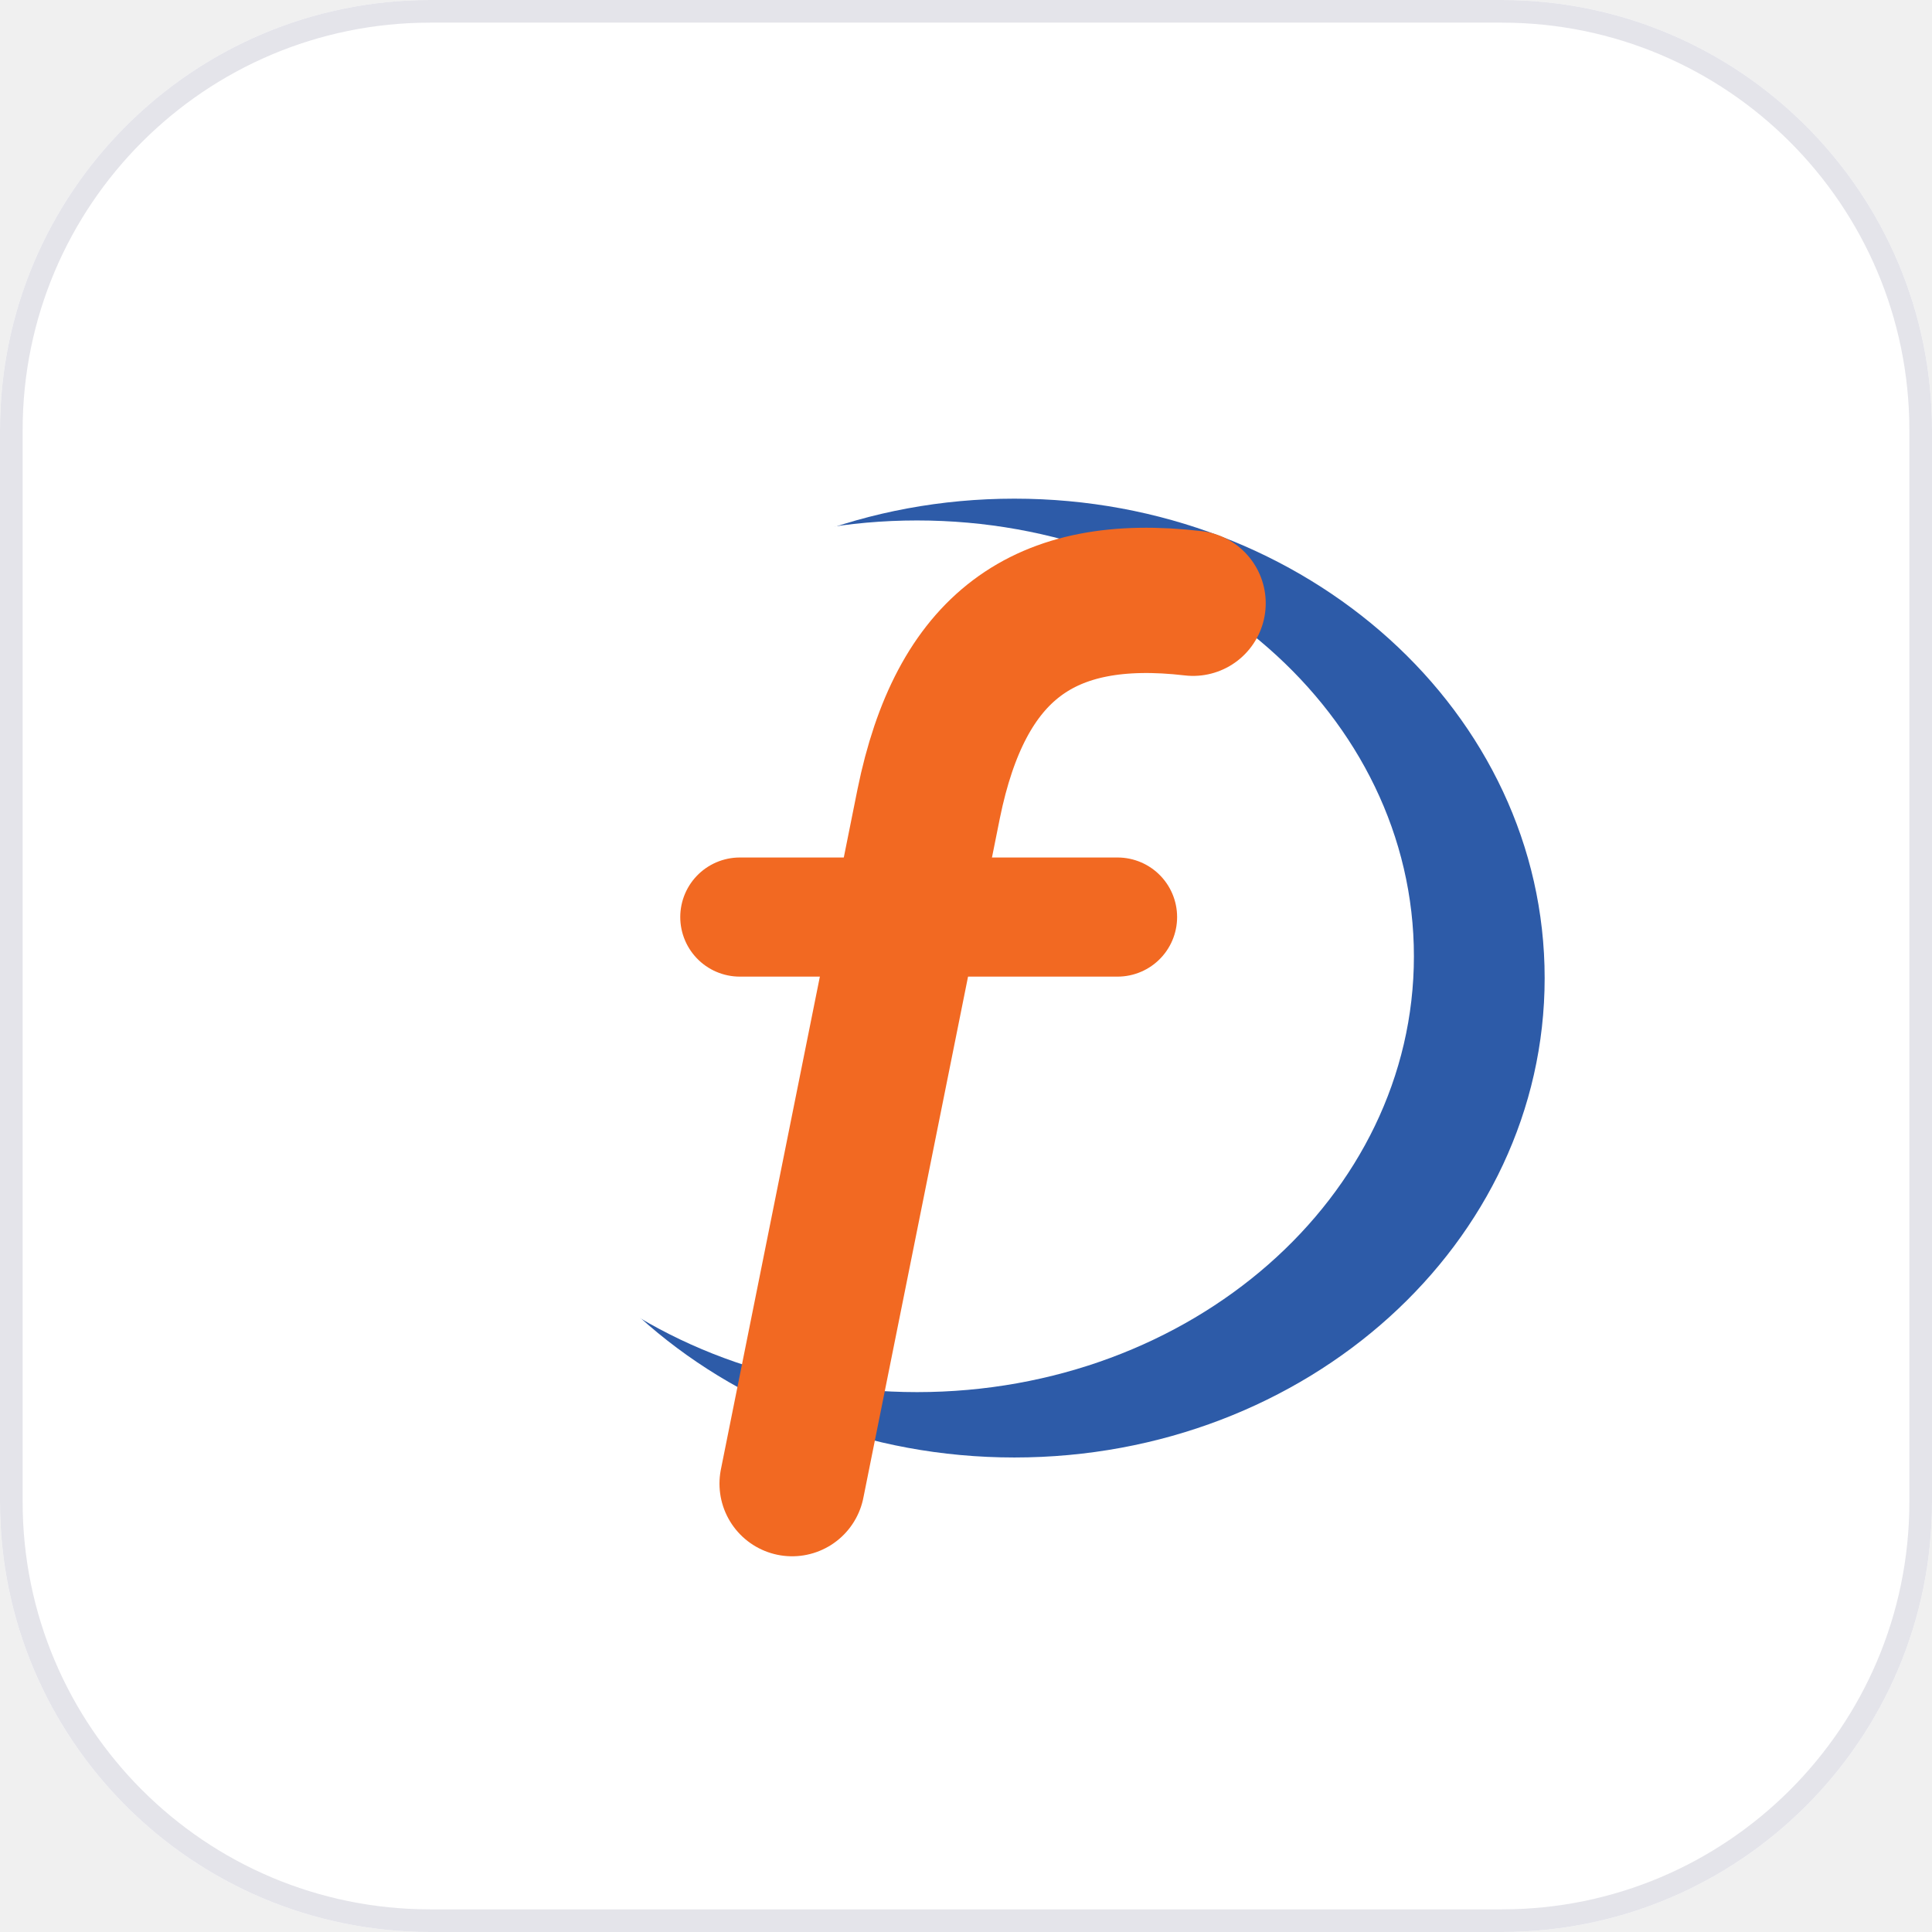
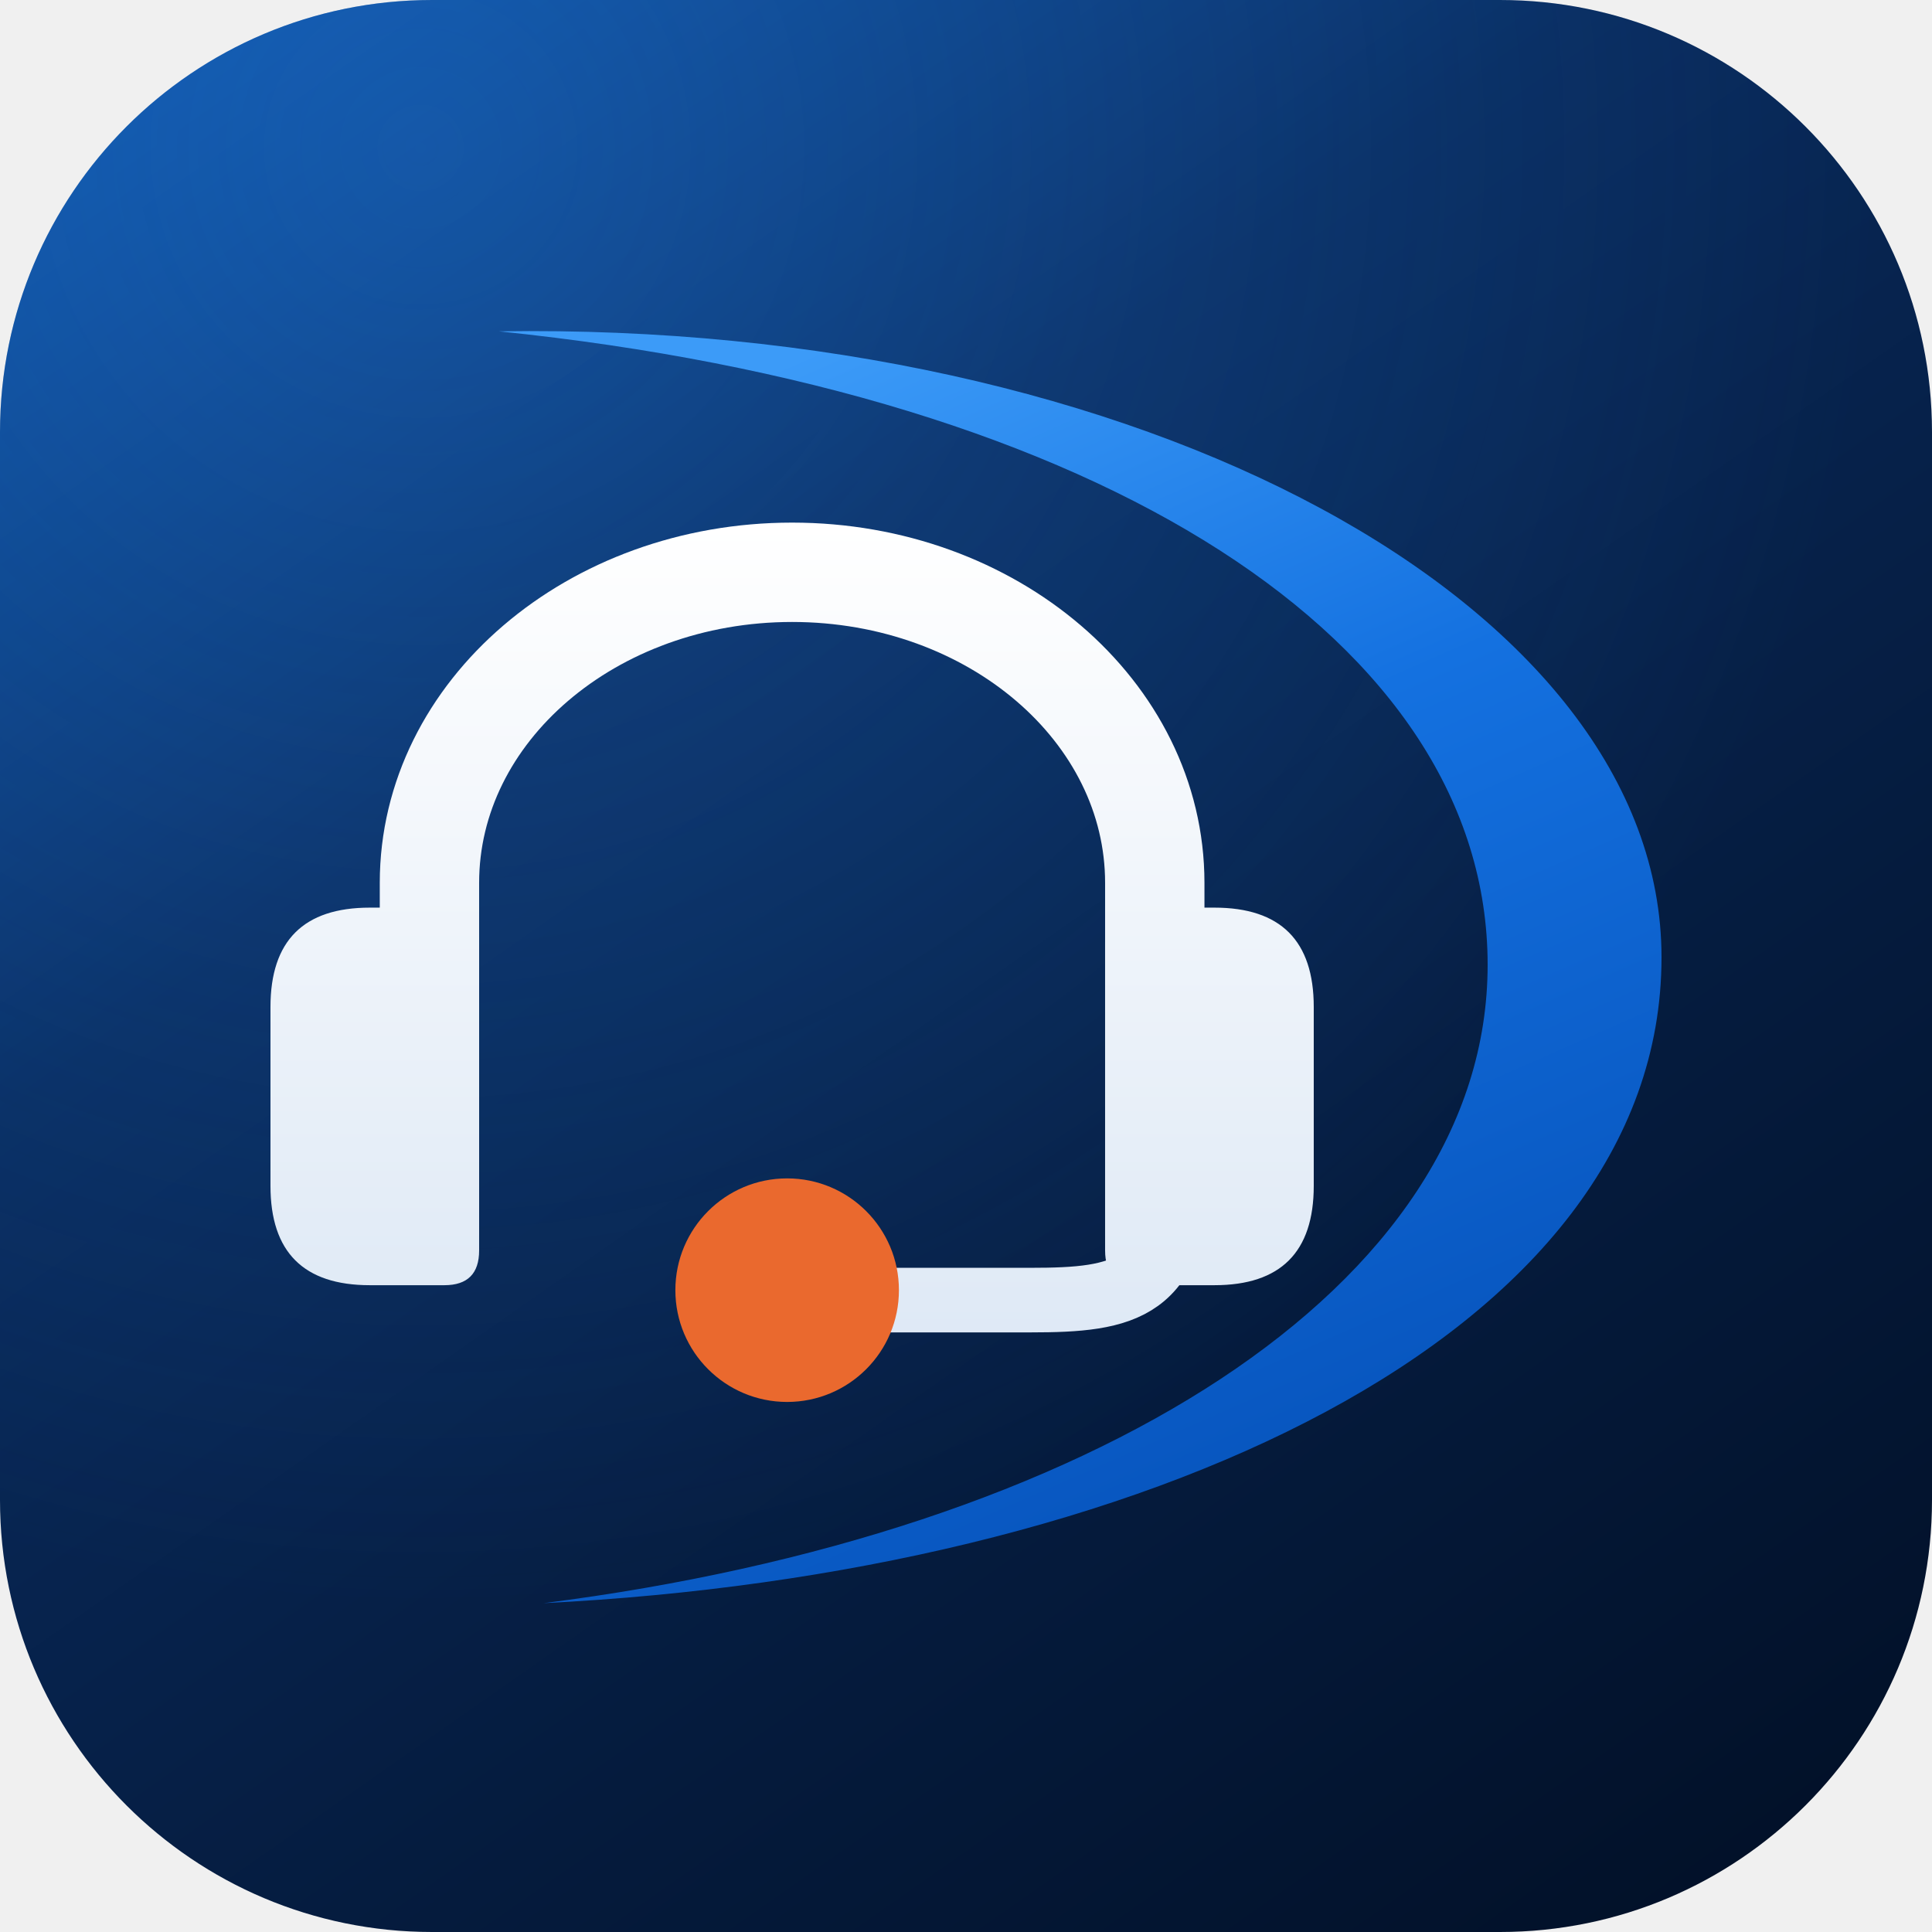
- <svg xmlns="http://www.w3.org/2000/svg" viewBox="0 0 1024 1024">
-   <rect x="0" y="0" width="1024" height="1024" rx="228" fill="#ffffff" />
-   <rect x="6" y="6" width="1012" height="1012" rx="222" fill="none" stroke="#e4e4ea" stroke-width="12" />
-   <g transform="translate(118 118) scale(0.77)">
-     <mask id="cres">
-       <rect x="-200" y="-200" width="1400" height="1400" fill="black" />
-       <ellipse cx="545" cy="520" rx="365" ry="330" fill="white" />
-       <ellipse cx="478" cy="505" rx="342" ry="300" fill="black" />
-     </mask>
-     <rect x="-200" y="-200" width="1400" height="1400" fill="#2D5BA8" mask="url(#cres)" />
-     <g fill="none" stroke="#F26922" stroke-linecap="round">
-       <path stroke-width="100" d="M 392 868 L 486 400 C 508 292 565 250 668 262" />
-       <path stroke-width="82" d="M 356 478 L 616 478" />
-     </g>
+ <svg xmlns="http://www.w3.org/2000/svg" viewBox="0 0 1024 1024" width="1024" height="1024">
+   <defs>
+     <linearGradient id="tbg" x1="0.15" y1="0" x2="0.85" y2="1">
+       <stop offset="0" stop-color="#0C4E9E" />
+       <stop offset="0.32" stop-color="#082A5C" />
+       <stop offset="0.7" stop-color="#051B3D" />
+       <stop offset="1" stop-color="#021129" />
+     </linearGradient>
+     <radialGradient id="tgl" cx="0.22" cy="0.08" r="0.75">
+       <stop offset="0" stop-color="#2E8AF0" stop-opacity="0.28" />
+       <stop offset="1" stop-color="#2E8AF0" stop-opacity="0" />
+     </radialGradient>
+     <linearGradient id="mhs" x1="0" y1="217" x2="0" y2="560" gradientUnits="userSpaceOnUse">
+       <stop offset="0" stop-color="#FFFFFF" />
+       <stop offset="1" stop-color="#DDE8F5" />
+     </linearGradient>
+     <linearGradient id="msw" x1="0.3" y1="0" x2="0.7" y2="1">
+       <stop offset="0" stop-color="#3C9BF8" />
+       <stop offset="0.4" stop-color="#1471E0" />
+       <stop offset="1" stop-color="#0550B8" />
+     </linearGradient>
+   </defs>
+   <rect x="0" y="0" width="1024" height="1024" rx="229" fill="url(#tbg)" />
+   <rect x="0" y="0" width="1024" height="1024" rx="229" fill="url(#tgl)" />
+   <g transform="translate(-80.46 -8.70) scale(1.31657)">
+     <path d="M 262 140 C 520 136, 730 250, 730 392 C 730 545, 520 640, 280 652 C 500 624, 660 525, 660 395 C 660 265, 505 165, 262 140 Z" fill="url(#msw)" />
+     <path d="M 234.0 504 V 362 A 146.0 125.0 0 0 1 526.0 362 V 504" fill="none" stroke="url(#mhs)" stroke-width="40" />
+     <path d="M 210 372 H 240 Q 254 372 254 386 V 510 Q 254 524 240 524 H 210 Q 170 524 170 484 V 412 Q 170 372 210 372 Z" fill="url(#mhs)" />
+     <path d="M 520 372 H 550 Q 590 372 590 412 V 484 Q 590 524 550 524 H 520 Q 506 524 506 510 V 386 Q 506 372 520 372 Z" fill="url(#mhs)" />
+     <path d="M 535 476 C 535 526, 514 530, 476 530 L 390 530" fill="none" stroke="url(#mhs)" stroke-width="26" stroke-linecap="round" />
+     <circle cx="378" cy="526" r="45" fill="#EA692E" />
  </g>
</svg>
